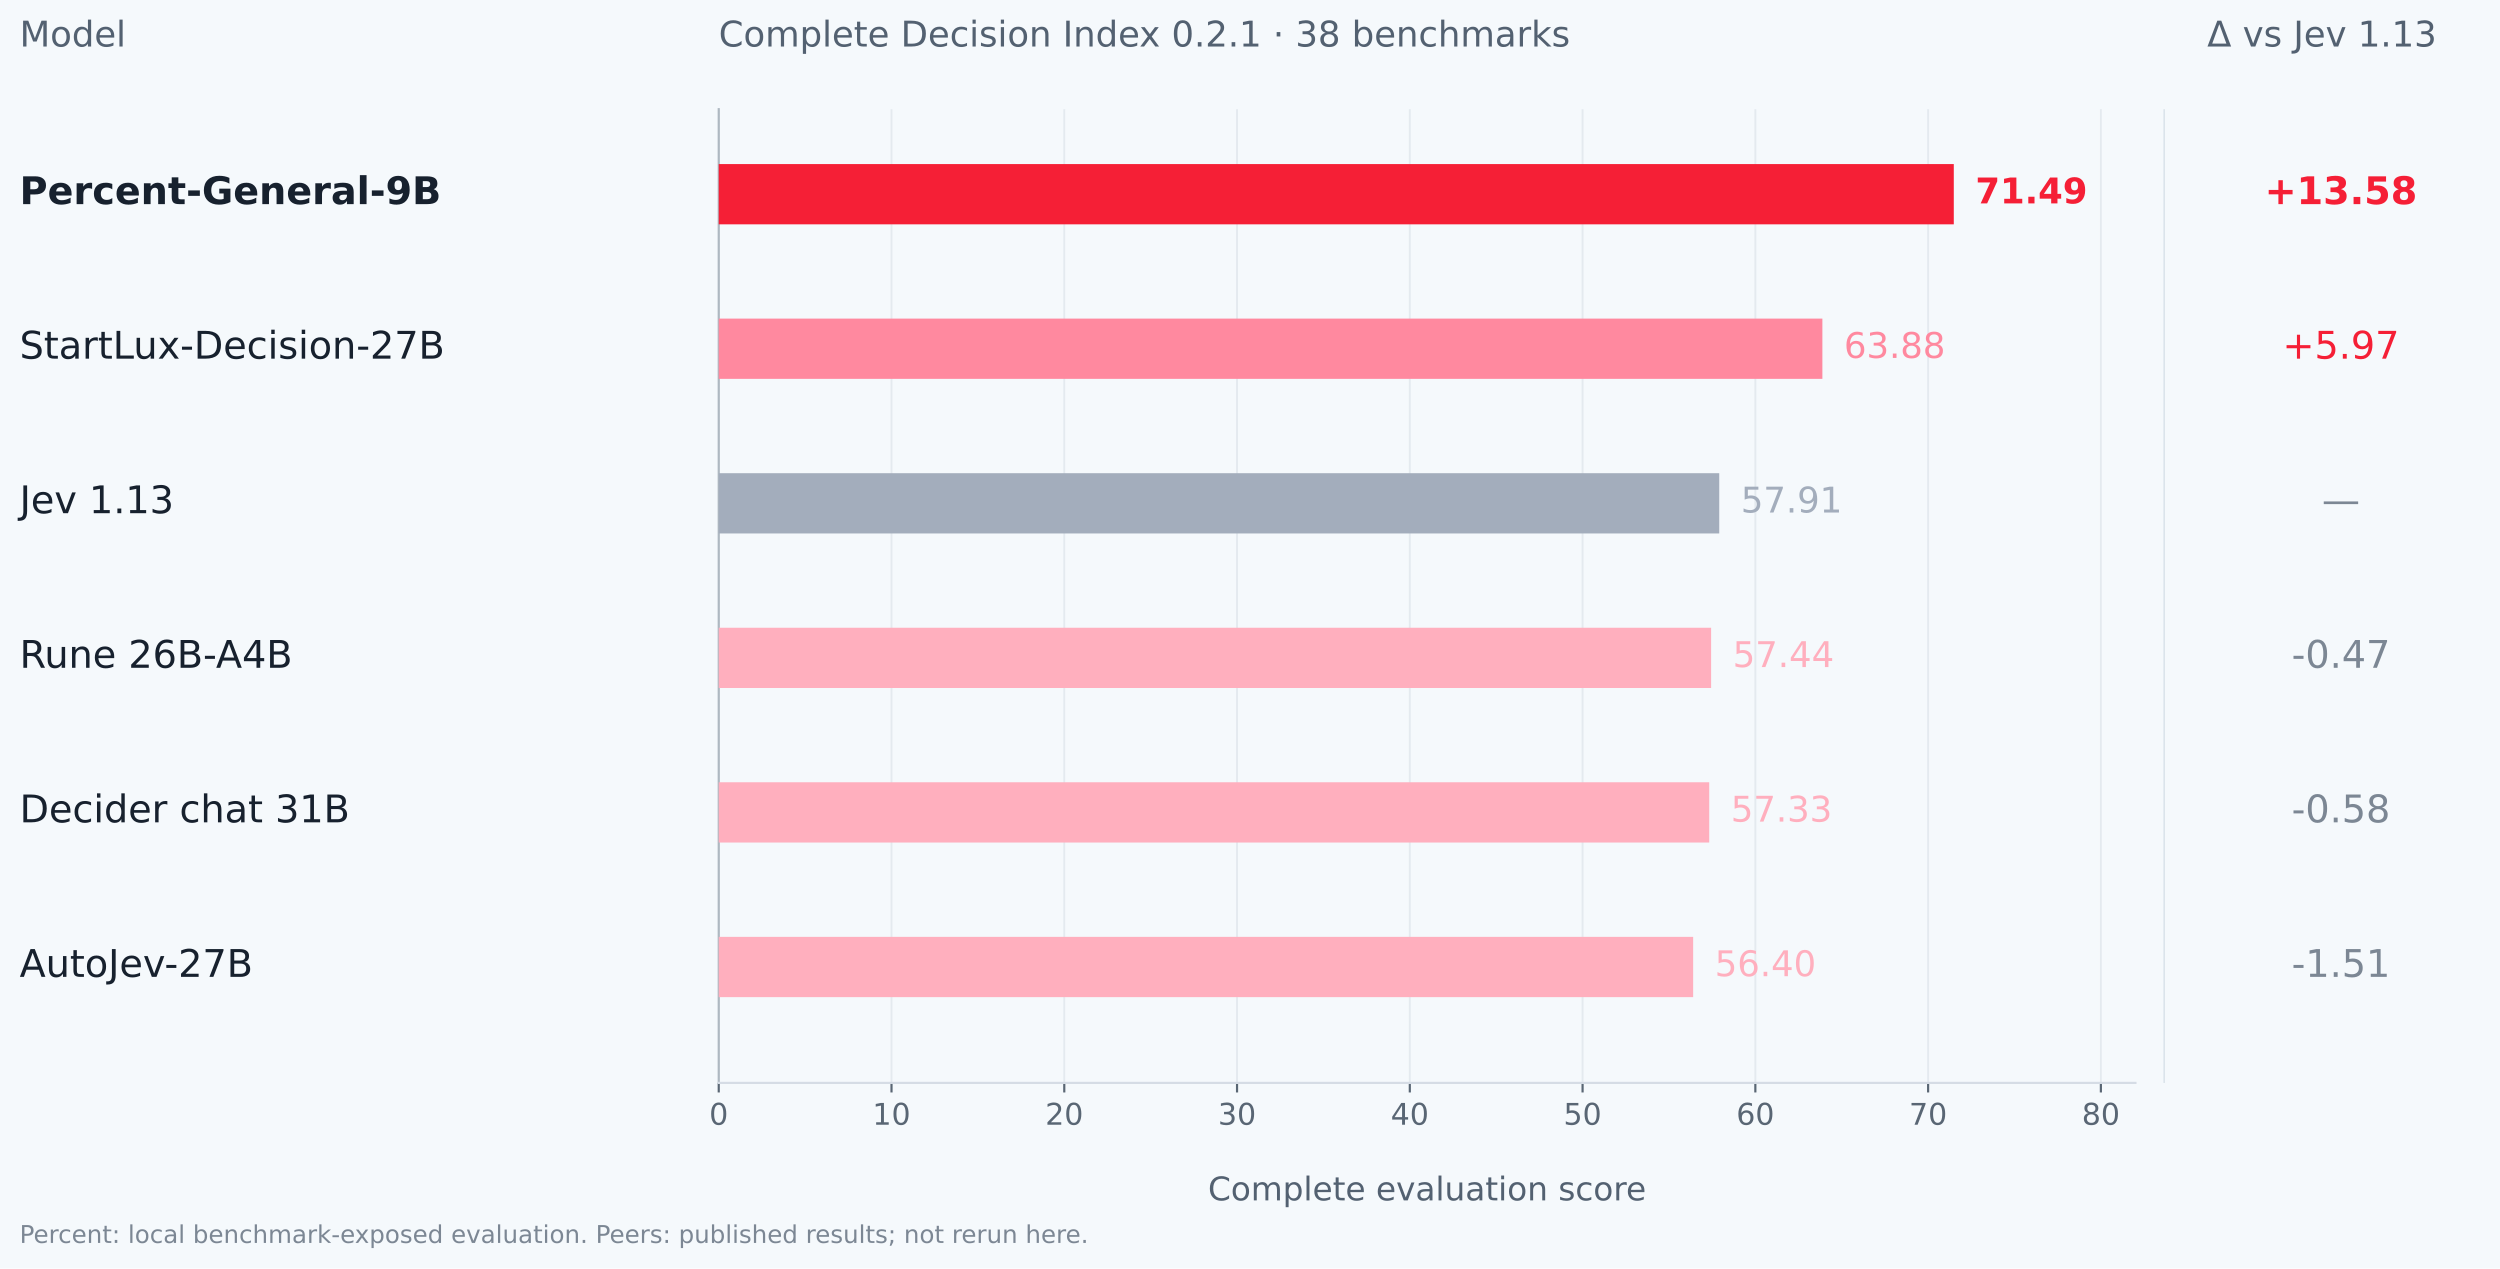
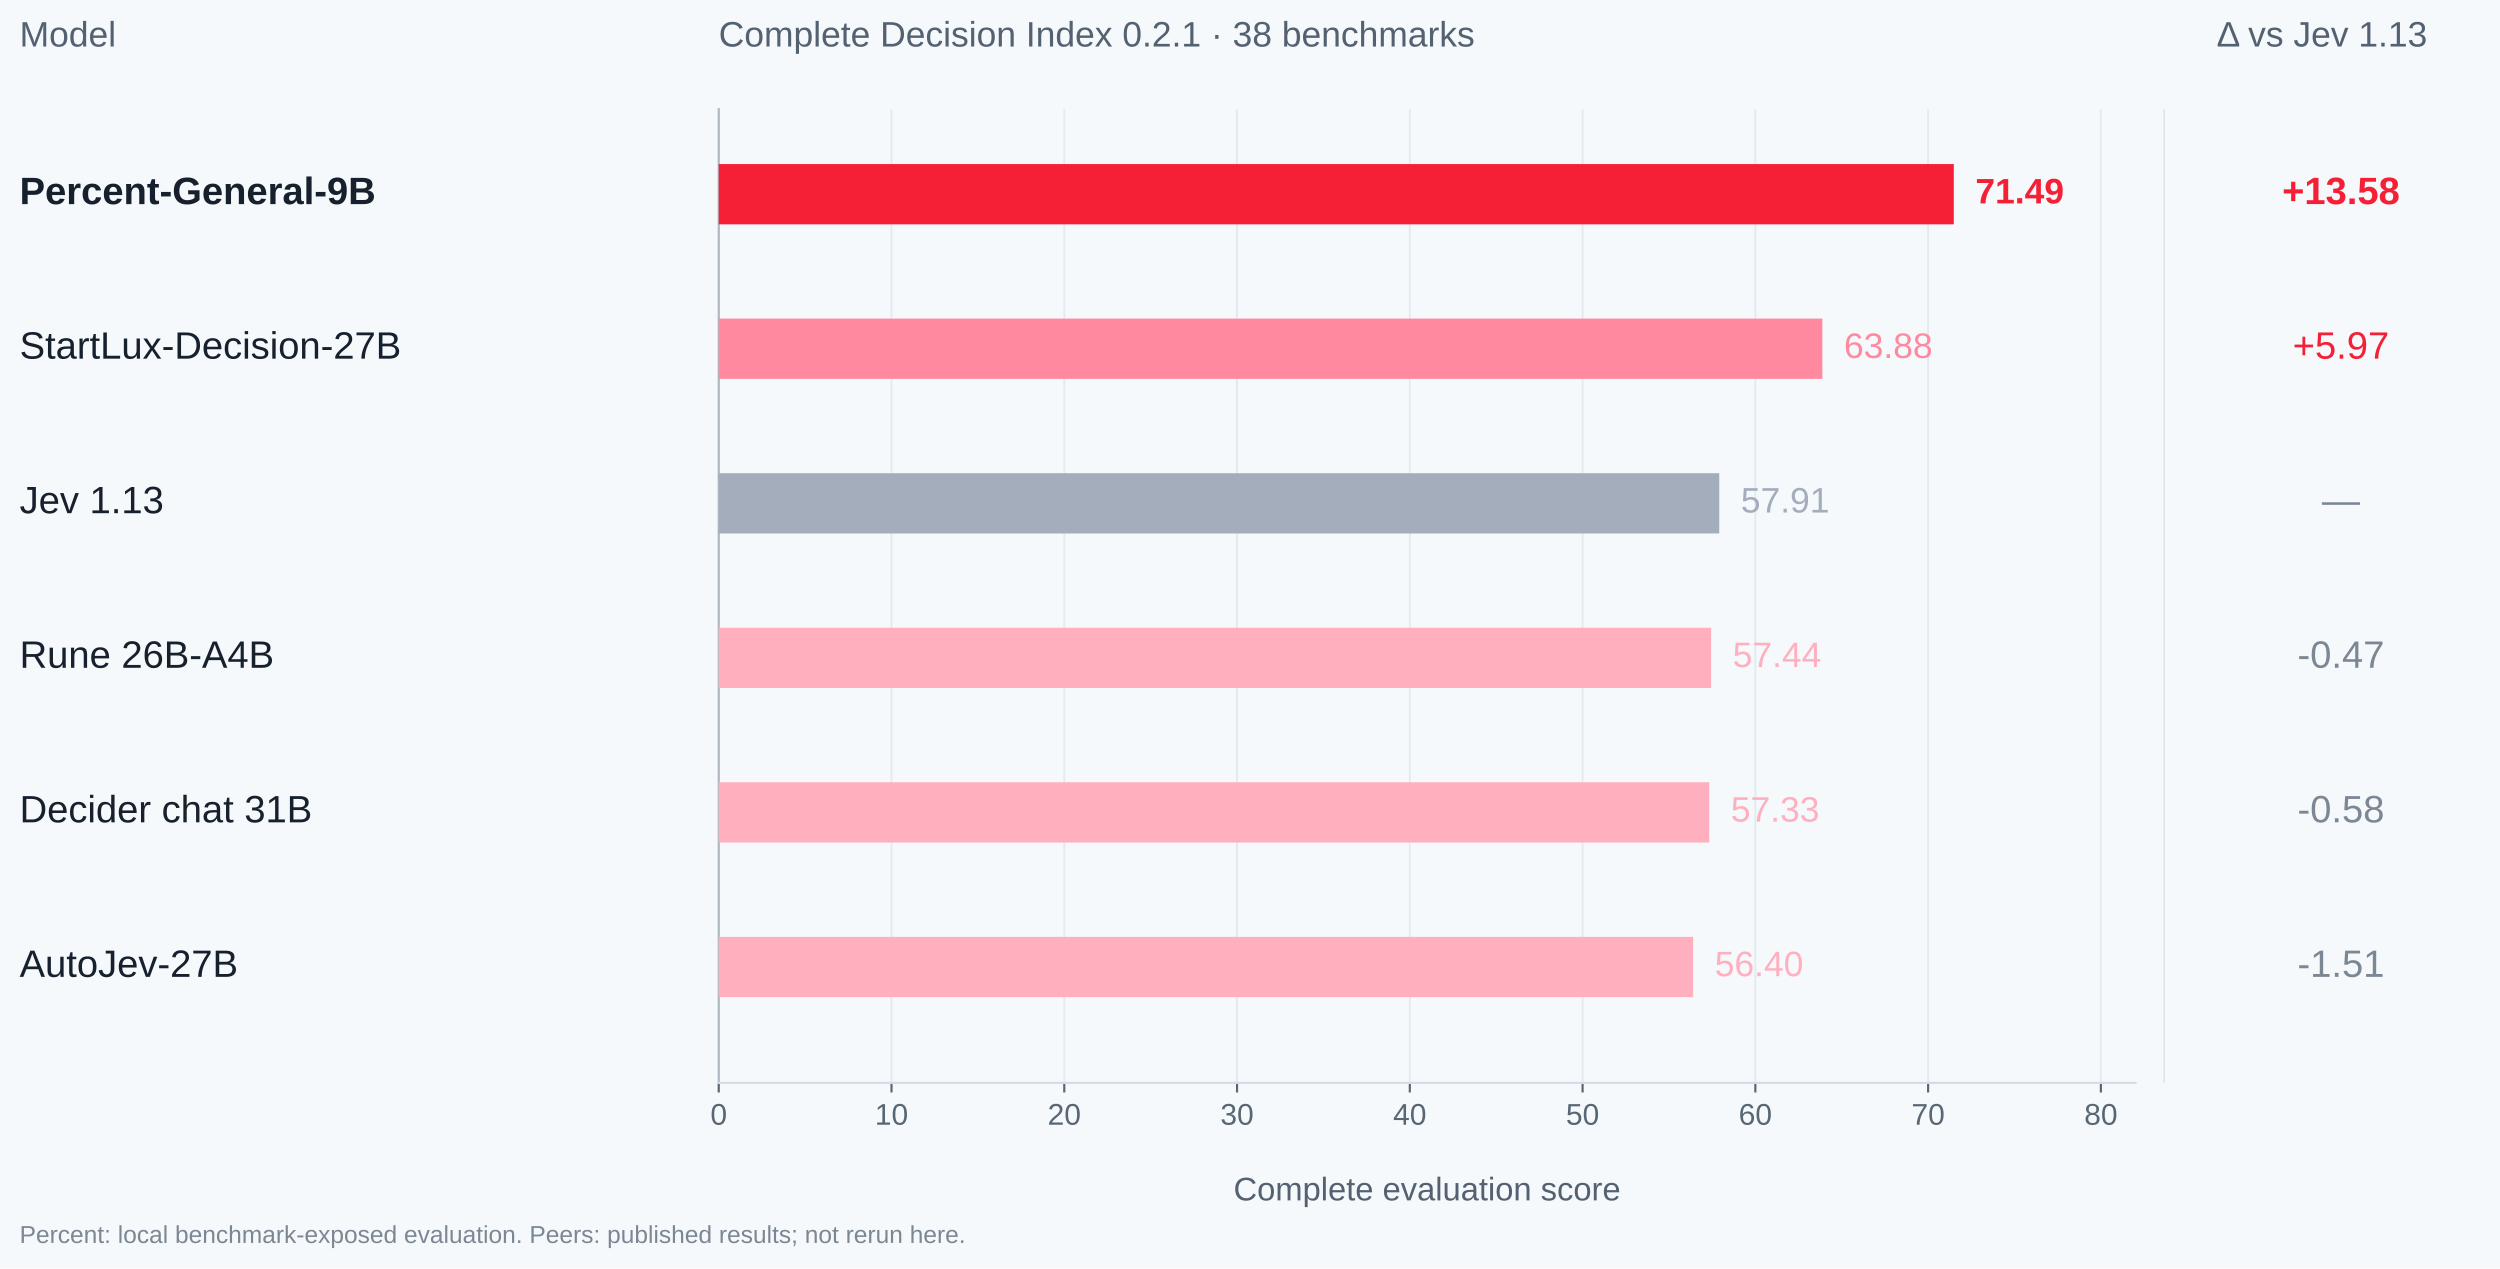
<svg xmlns="http://www.w3.org/2000/svg" xmlns:xlink="http://www.w3.org/1999/xlink" width="917.64pt" height="465.6pt" viewBox="0 0 917.64 465.6" version="1.1">
  <defs>
    <style type="text/css">*{stroke-linejoin: round; stroke-linecap: butt}</style>
  </defs>
  <g id="figure_1">
    <g id="patch_1">
      <path d="M 0 465.6  L 917.64 465.6  L 917.64 0  L 0 0  z " style="fill: #f5f9fc" />
    </g>
    <g id="axes_1">
      <g id="text_1">
-         <text style="font-weight: 700; font-size: 14px; font-family: 'DejaVu Sans'; text-anchor: start; fill: #17212e" x="7.2" y="74.918" transform="rotate(-0 7.2 74.91752)">Percent-General-9B</text>
+         <text style="font-weight: 700; font-size: 14px; font-family: Arial, Helvetica, sans-serif; text-anchor: start; fill: #17212e" x="7.2" y="74.918" transform="rotate(-0 7.2 74.91752)">Percent-General-9B</text>
      </g>
      <g id="text_2">
-         <text style="font-size: 14px; font-family: 'DejaVu Sans'; text-anchor: start; fill: #17212e" x="7.2" y="131.649" transform="rotate(-0 7.2 131.6489)">StartLux-Decision-27B</text>
+         <text style="font-size: 14px; font-family: Arial, Helvetica, sans-serif; text-anchor: start; fill: #17212e" x="7.2" y="131.649" transform="rotate(-0 7.2 131.6489)">StartLux-Decision-27B</text>
      </g>
      <g id="text_3">
-         <text style="font-size: 14px; font-family: 'DejaVu Sans'; text-anchor: start; fill: #17212e" x="7.2" y="188.38" transform="rotate(-0 7.2 188.3798)">Jev 1.13</text>
+         <text style="font-size: 14px; font-family: Arial, Helvetica, sans-serif; text-anchor: start; fill: #17212e" x="7.2" y="188.38" transform="rotate(-0 7.2 188.3798)">Jev 1.13</text>
      </g>
      <g id="text_4">
-         <text style="font-size: 14px; font-family: 'DejaVu Sans'; text-anchor: start; fill: #17212e" x="7.2" y="245.111" transform="rotate(-0 7.2 245.1113)">Rune 26B-A4B</text>
+         <text style="font-size: 14px; font-family: Arial, Helvetica, sans-serif; text-anchor: start; fill: #17212e" x="7.2" y="245.111" transform="rotate(-0 7.2 245.1113)">Rune 26B-A4B</text>
      </g>
      <g id="text_5">
-         <text style="font-size: 14px; font-family: 'DejaVu Sans'; text-anchor: start; fill: #17212e" x="7.2" y="301.843" transform="rotate(-0 7.2 301.8432)">Decider chat 31B</text>
+         <text style="font-size: 14px; font-family: Arial, Helvetica, sans-serif; text-anchor: start; fill: #17212e" x="7.2" y="301.843" transform="rotate(-0 7.2 301.8432)">Decider chat 31B</text>
      </g>
      <g id="text_6">
-         <text style="font-size: 14px; font-family: 'DejaVu Sans'; text-anchor: start; fill: #17212e" x="7.2" y="358.574" transform="rotate(-0 7.2 358.5741)">AutoJev-27B</text>
+         <text style="font-size: 14px; font-family: Arial, Helvetica, sans-serif; text-anchor: start; fill: #17212e" x="7.2" y="358.574" transform="rotate(-0 7.2 358.5741)">AutoJev-27B</text>
      </g>
      <g id="text_7">
-         <text style="font-size: 13px; font-family: 'DejaVu Sans'; text-anchor: start; fill: #536171" x="7.2" y="17.078" transform="rotate(-0 7.2 17.07797)">Model</text>
+         <text style="font-size: 13px; font-family: Arial, Helvetica, sans-serif; text-anchor: start; fill: #536171" x="7.2" y="17.078" transform="rotate(-0 7.2 17.07797)">Model</text>
      </g>
    </g>
    <g id="axes_2">
      <g id="patch_2">
        <path d="M 263.817 397.486  L 783.825 397.486  L 783.825 40.078  L 263.817 40.078  z " style="fill: #f5f9fc" />
      </g>
      <g id="matplotlib.axis_1">
        <g id="xtick_1">
          <g id="line2d_1">
            <path d="M 263.817 397.486  L 263.817 40.078  " clip-path="url(#p653a524bcb)" style="fill: none; stroke: #dfe6ec; stroke-opacity: 0.8; stroke-width: 0.7; stroke-linecap: square" />
          </g>
          <g id="line2d_2">
            <defs>
              <path id="mef9430c6c2" d="M 0 0  L 0 3.5  " style="stroke: #596674; stroke-width: 0.8" />
            </defs>
            <g>
              <use xlink:href="#mef9430c6c2" x="263.817" y="397.486" style="fill: #596674; stroke: #596674; stroke-width: 0.8" />
            </g>
          </g>
          <g id="text_8">
-             <text style="font-size: 11px; font-family: 'DejaVu Sans'; text-anchor: middle; fill: #596674" x="263.817" y="412.843" transform="rotate(-0 263.817 412.8434)">0</text>
+             <text style="font-size: 11px; font-family: Arial, Helvetica, sans-serif; text-anchor: middle; fill: #596674" x="263.817" y="412.843" transform="rotate(-0 263.817 412.8434)">0</text>
          </g>
        </g>
        <g id="xtick_2">
          <g id="line2d_3">
            <path d="M 327.233 397.486  L 327.233 40.078  " clip-path="url(#p653a524bcb)" style="fill: none; stroke: #dfe6ec; stroke-opacity: 0.8; stroke-width: 0.7; stroke-linecap: square" />
          </g>
          <g id="line2d_4">
            <g>
              <use xlink:href="#mef9430c6c2" x="327.233" y="397.486" style="fill: #596674; stroke: #596674; stroke-width: 0.8" />
            </g>
          </g>
          <g id="text_9">
-             <text style="font-size: 11px; font-family: 'DejaVu Sans'; text-anchor: middle; fill: #596674" x="327.233" y="412.843" transform="rotate(-0 327.2326 412.8434)">10</text>
+             <text style="font-size: 11px; font-family: Arial, Helvetica, sans-serif; text-anchor: middle; fill: #596674" x="327.233" y="412.843" transform="rotate(-0 327.2326 412.8434)">10</text>
          </g>
        </g>
        <g id="xtick_3">
          <g id="line2d_5">
            <path d="M 390.648 397.486  L 390.648 40.078  " clip-path="url(#p653a524bcb)" style="fill: none; stroke: #dfe6ec; stroke-opacity: 0.8; stroke-width: 0.7; stroke-linecap: square" />
          </g>
          <g id="line2d_6">
            <g>
              <use xlink:href="#mef9430c6c2" x="390.648" y="397.486" style="fill: #596674; stroke: #596674; stroke-width: 0.8" />
            </g>
          </g>
          <g id="text_10">
-             <text style="font-size: 11px; font-family: 'DejaVu Sans'; text-anchor: middle; fill: #596674" x="390.648" y="412.843" transform="rotate(-0 390.6482 412.8434)">20</text>
+             <text style="font-size: 11px; font-family: Arial, Helvetica, sans-serif; text-anchor: middle; fill: #596674" x="390.648" y="412.843" transform="rotate(-0 390.6482 412.8434)">20</text>
          </g>
        </g>
        <g id="xtick_4">
          <g id="line2d_7">
            <path d="M 454.064 397.486  L 454.064 40.078  " clip-path="url(#p653a524bcb)" style="fill: none; stroke: #dfe6ec; stroke-opacity: 0.8; stroke-width: 0.7; stroke-linecap: square" />
          </g>
          <g id="line2d_8">
            <g>
              <use xlink:href="#mef9430c6c2" x="454.064" y="397.486" style="fill: #596674; stroke: #596674; stroke-width: 0.8" />
            </g>
          </g>
          <g id="text_11">
-             <text style="font-size: 11px; font-family: 'DejaVu Sans'; text-anchor: middle; fill: #596674" x="454.064" y="412.843" transform="rotate(-0 454.0638 412.8434)">30</text>
+             <text style="font-size: 11px; font-family: Arial, Helvetica, sans-serif; text-anchor: middle; fill: #596674" x="454.064" y="412.843" transform="rotate(-0 454.0638 412.8434)">30</text>
          </g>
        </g>
        <g id="xtick_5">
          <g id="line2d_9">
            <path d="M 517.479 397.486  L 517.479 40.078  " clip-path="url(#p653a524bcb)" style="fill: none; stroke: #dfe6ec; stroke-opacity: 0.8; stroke-width: 0.7; stroke-linecap: square" />
          </g>
          <g id="line2d_10">
            <g>
              <use xlink:href="#mef9430c6c2" x="517.479" y="397.486" style="fill: #596674; stroke: #596674; stroke-width: 0.8" />
            </g>
          </g>
          <g id="text_12">
-             <text style="font-size: 11px; font-family: 'DejaVu Sans'; text-anchor: middle; fill: #596674" x="517.479" y="412.843" transform="rotate(-0 517.4794 412.8434)">40</text>
+             <text style="font-size: 11px; font-family: Arial, Helvetica, sans-serif; text-anchor: middle; fill: #596674" x="517.479" y="412.843" transform="rotate(-0 517.4794 412.8434)">40</text>
          </g>
        </g>
        <g id="xtick_6">
          <g id="line2d_11">
            <path d="M 580.895 397.486  L 580.895 40.078  " clip-path="url(#p653a524bcb)" style="fill: none; stroke: #dfe6ec; stroke-opacity: 0.8; stroke-width: 0.7; stroke-linecap: square" />
          </g>
          <g id="line2d_12">
            <g>
              <use xlink:href="#mef9430c6c2" x="580.895" y="397.486" style="fill: #596674; stroke: #596674; stroke-width: 0.8" />
            </g>
          </g>
          <g id="text_13">
-             <text style="font-size: 11px; font-family: 'DejaVu Sans'; text-anchor: middle; fill: #596674" x="580.895" y="412.843" transform="rotate(-0 580.895 412.8434)">50</text>
+             <text style="font-size: 11px; font-family: Arial, Helvetica, sans-serif; text-anchor: middle; fill: #596674" x="580.895" y="412.843" transform="rotate(-0 580.895 412.8434)">50</text>
          </g>
        </g>
        <g id="xtick_7">
          <g id="line2d_13">
            <path d="M 644.311 397.486  L 644.311 40.078  " clip-path="url(#p653a524bcb)" style="fill: none; stroke: #dfe6ec; stroke-opacity: 0.8; stroke-width: 0.7; stroke-linecap: square" />
          </g>
          <g id="line2d_14">
            <g>
              <use xlink:href="#mef9430c6c2" x="644.311" y="397.486" style="fill: #596674; stroke: #596674; stroke-width: 0.8" />
            </g>
          </g>
          <g id="text_14">
-             <text style="font-size: 11px; font-family: 'DejaVu Sans'; text-anchor: middle; fill: #596674" x="644.311" y="412.843" transform="rotate(-0 644.3106 412.8434)">60</text>
+             <text style="font-size: 11px; font-family: Arial, Helvetica, sans-serif; text-anchor: middle; fill: #596674" x="644.311" y="412.843" transform="rotate(-0 644.3106 412.8434)">60</text>
          </g>
        </g>
        <g id="xtick_8">
          <g id="line2d_15">
            <path d="M 707.726 397.486  L 707.726 40.078  " clip-path="url(#p653a524bcb)" style="fill: none; stroke: #dfe6ec; stroke-opacity: 0.8; stroke-width: 0.7; stroke-linecap: square" />
          </g>
          <g id="line2d_16">
            <g>
              <use xlink:href="#mef9430c6c2" x="707.726" y="397.486" style="fill: #596674; stroke: #596674; stroke-width: 0.8" />
            </g>
          </g>
          <g id="text_15">
-             <text style="font-size: 11px; font-family: 'DejaVu Sans'; text-anchor: middle; fill: #596674" x="707.726" y="412.843" transform="rotate(-0 707.7262 412.8434)">70</text>
+             <text style="font-size: 11px; font-family: Arial, Helvetica, sans-serif; text-anchor: middle; fill: #596674" x="707.726" y="412.843" transform="rotate(-0 707.7262 412.8434)">70</text>
          </g>
        </g>
        <g id="xtick_9">
          <g id="line2d_17">
            <path d="M 771.142 397.486  L 771.142 40.078  " clip-path="url(#p653a524bcb)" style="fill: none; stroke: #dfe6ec; stroke-opacity: 0.8; stroke-width: 0.7; stroke-linecap: square" />
          </g>
          <g id="line2d_18">
            <g>
              <use xlink:href="#mef9430c6c2" x="771.142" y="397.486" style="fill: #596674; stroke: #596674; stroke-width: 0.8" />
            </g>
          </g>
          <g id="text_16">
-             <text style="font-size: 11px; font-family: 'DejaVu Sans'; text-anchor: middle; fill: #596674" x="771.142" y="412.843" transform="rotate(-0 771.1418 412.8434)">80</text>
+             <text style="font-size: 11px; font-family: Arial, Helvetica, sans-serif; text-anchor: middle; fill: #596674" x="771.142" y="412.843" transform="rotate(-0 771.1418 412.8434)">80</text>
          </g>
        </g>
        <g id="text_17">
-           <text style="font-size: 12px; font-family: 'DejaVu Sans'; text-anchor: middle; fill: #536171" x="523.821" y="440.604" transform="rotate(-0 523.821 440.6041)">Complete evaluation score</text>
+           <text style="font-size: 12px; font-family: Arial, Helvetica, sans-serif; text-anchor: middle; fill: #536171" x="523.821" y="440.604" transform="rotate(-0 523.821 440.6041)">Complete evaluation score</text>
        </g>
      </g>
      <g id="matplotlib.axis_2" />
      <g id="patch_3">
        <path d="M 263.817 397.486  L 263.817 40.078  " style="fill: none; stroke: #aeb8c1; stroke-width: 0.8; stroke-linejoin: miter; stroke-linecap: square" />
      </g>
      <g id="patch_4">
        <path d="M 263.817 397.486  L 783.825 397.486  " style="fill: none; stroke: #d5dce5; stroke-width: 0.8; stroke-linejoin: miter; stroke-linecap: square" />
      </g>
      <g id="patch_5">
        <path d="M 263.817 60.218  L 717.152 60.218  L 717.152 82.343  L 263.817 82.343  z " clip-path="url(#p653a524bcb)" style="fill: #f51f36" />
      </g>
      <g id="patch_6">
        <path d="M 263.817 116.949  L 668.916 116.949  L 668.916 139.074  L 263.817 139.074  z " clip-path="url(#p653a524bcb)" style="fill: #ff899f" />
      </g>
      <g id="patch_7">
        <path d="M 263.817 173.68  L 631.057 173.68  L 631.057 195.806  L 263.817 195.806  z " clip-path="url(#p653a524bcb)" style="fill: #a3adbc" />
      </g>
      <g id="patch_8">
        <path d="M 263.817 230.412  L 628.076 230.412  L 628.076 252.537  L 263.817 252.537  z " clip-path="url(#p653a524bcb)" style="fill: #ffafbe" />
      </g>
      <g id="patch_9">
        <path d="M 263.817 287.143  L 627.379 287.143  L 627.379 309.269  L 263.817 309.269  z " clip-path="url(#p653a524bcb)" style="fill: #ffafbe" />
      </g>
      <g id="patch_10">
        <path d="M 263.817 343.875  L 621.481 343.875  L 621.481 366  L 263.817 366  z " clip-path="url(#p653a524bcb)" style="fill: #ffafbe" />
      </g>
      <g id="text_18">
-         <text style="font-weight: 700; font-size: 13px; font-family: 'DejaVu Sans'; text-anchor: start; fill: #f51f36" x="725.079" y="74.657" transform="rotate(-0 725.0793 74.65721)">71.49</text>
+         <text style="font-weight: 700; font-size: 13px; font-family: Arial, Helvetica, sans-serif; text-anchor: start; fill: #f51f36" x="725.079" y="74.657" transform="rotate(-0 725.0793 74.65721)">71.49</text>
      </g>
      <g id="text_19">
-         <text style="font-size: 13px; font-family: 'DejaVu Sans'; text-anchor: start; fill: #ff899f" x="676.843" y="131.389" transform="rotate(-0 676.8428 131.3886)">63.88</text>
+         <text style="font-size: 13px; font-family: Arial, Helvetica, sans-serif; text-anchor: start; fill: #ff899f" x="676.843" y="131.389" transform="rotate(-0 676.8428 131.3886)">63.88</text>
      </g>
      <g id="text_20">
-         <text style="font-size: 13px; font-family: 'DejaVu Sans'; text-anchor: start; fill: #a3adbc" x="638.984" y="188.12" transform="rotate(-0 638.9837 188.1201)">57.91</text>
+         <text style="font-size: 13px; font-family: Arial, Helvetica, sans-serif; text-anchor: start; fill: #a3adbc" x="638.984" y="188.12" transform="rotate(-0 638.9837 188.1201)">57.91</text>
      </g>
      <g id="text_21">
-         <text style="font-size: 13px; font-family: 'DejaVu Sans'; text-anchor: start; fill: #ffafbe" x="636.003" y="244.851" transform="rotate(-0 636.0032 244.8515)">57.44</text>
+         <text style="font-size: 13px; font-family: Arial, Helvetica, sans-serif; text-anchor: start; fill: #ffafbe" x="636.003" y="244.851" transform="rotate(-0 636.0032 244.8515)">57.44</text>
      </g>
      <g id="text_22">
-         <text style="font-size: 13px; font-family: 'DejaVu Sans'; text-anchor: start; fill: #ffafbe" x="635.306" y="301.583" transform="rotate(-0 635.3056 301.5829)">57.33</text>
+         <text style="font-size: 13px; font-family: Arial, Helvetica, sans-serif; text-anchor: start; fill: #ffafbe" x="635.306" y="301.583" transform="rotate(-0 635.3056 301.5829)">57.33</text>
      </g>
      <g id="text_23">
-         <text style="font-size: 13px; font-family: 'DejaVu Sans'; text-anchor: start; fill: #ffafbe" x="629.408" y="358.314" transform="rotate(-0 629.408 358.3143)">56.40</text>
+         <text style="font-size: 13px; font-family: Arial, Helvetica, sans-serif; text-anchor: start; fill: #ffafbe" x="629.408" y="358.314" transform="rotate(-0 629.408 358.3143)">56.40</text>
      </g>
      <g id="text_24">
-         <text style="font-size: 13px; font-family: 'DejaVu Sans'; text-anchor: start; fill: #536171" x="263.817" y="17.078" transform="rotate(-0 263.817 17.07797)">Complete Decision Index 0.2.1 · 38 benchmarks</text>
+         <text style="font-size: 13px; font-family: Arial, Helvetica, sans-serif; text-anchor: start; fill: #536171" x="263.817" y="17.078" transform="rotate(-0 263.817 17.07797)">Complete Decision Index 0.2.1 · 38 benchmarks</text>
      </g>
    </g>
    <g id="axes_3">
      <g id="patch_11">
        <path d="M 794.122 397.486  L 910.44 397.486  L 910.44 40.078  L 794.122 40.078  z " style="fill: #f5f9fc" />
      </g>
      <g id="matplotlib.axis_3" />
      <g id="matplotlib.axis_4" />
      <g id="line2d_19">
        <path d="M 794.122 397.486  L 794.122 40.078  " clip-path="url(#pca6221b501)" style="fill: none; stroke: #d6e0e7; stroke-linecap: square" />
      </g>
      <g id="text_25">
-         <text style="font-weight: 700; font-size: 14px; font-family: 'DejaVu Sans'; text-anchor: middle; fill: #f51f36" x="859.26" y="74.917" transform="rotate(-0 859.2603 74.91697)">+13.58</text>
+         <text style="font-weight: 700; font-size: 14px; font-family: Arial, Helvetica, sans-serif; text-anchor: middle; fill: #f51f36" x="859.26" y="74.917" transform="rotate(-0 859.2603 74.91697)">+13.58</text>
      </g>
      <g id="text_26">
-         <text style="font-size: 14px; font-family: 'DejaVu Sans'; text-anchor: middle; fill: #f51f36" x="859.26" y="131.648" transform="rotate(-0 859.2603 131.6484)">+5.97</text>
+         <text style="font-size: 14px; font-family: Arial, Helvetica, sans-serif; text-anchor: middle; fill: #f51f36" x="859.26" y="131.648" transform="rotate(-0 859.2603 131.6484)">+5.97</text>
      </g>
      <g id="text_27">
-         <text style="font-size: 14px; font-family: 'DejaVu Sans'; text-anchor: middle; fill: #7c8794" x="859.26" y="188.38" transform="rotate(-0 859.2603 188.3798)">—</text>
+         <text style="font-size: 14px; font-family: Arial, Helvetica, sans-serif; text-anchor: middle; fill: #7c8794" x="859.26" y="188.38" transform="rotate(-0 859.2603 188.3798)">—</text>
      </g>
      <g id="text_28">
-         <text style="font-size: 14px; font-family: 'DejaVu Sans'; text-anchor: middle; fill: #7c8794" x="859.26" y="245.111" transform="rotate(-0 859.2603 245.1113)">-0.47</text>
+         <text style="font-size: 14px; font-family: Arial, Helvetica, sans-serif; text-anchor: middle; fill: #7c8794" x="859.26" y="245.111" transform="rotate(-0 859.2603 245.1113)">-0.47</text>
      </g>
      <g id="text_29">
-         <text style="font-size: 14px; font-family: 'DejaVu Sans'; text-anchor: middle; fill: #7c8794" x="859.26" y="301.843" transform="rotate(-0 859.2603 301.8427)">-0.58</text>
+         <text style="font-size: 14px; font-family: Arial, Helvetica, sans-serif; text-anchor: middle; fill: #7c8794" x="859.26" y="301.843" transform="rotate(-0 859.2603 301.8427)">-0.58</text>
      </g>
      <g id="text_30">
-         <text style="font-size: 14px; font-family: 'DejaVu Sans'; text-anchor: middle; fill: #7c8794" x="859.26" y="358.574" transform="rotate(-0 859.2603 358.5741)">-1.51</text>
+         <text style="font-size: 14px; font-family: Arial, Helvetica, sans-serif; text-anchor: middle; fill: #7c8794" x="859.26" y="358.574" transform="rotate(-0 859.2603 358.5741)">-1.51</text>
      </g>
      <g id="text_31">
-         <text style="font-size: 13px; font-family: 'DejaVu Sans'; text-anchor: middle; fill: #536171" x="852.281" y="17.078" transform="rotate(-0 852.2812 17.07797)">Δ vs Jev 1.13</text>
+         <text style="font-size: 13px; font-family: Arial, Helvetica, sans-serif; text-anchor: middle; fill: #536171" x="852.281" y="17.078" transform="rotate(-0 852.2812 17.07797)">Δ vs Jev 1.13</text>
      </g>
    </g>
    <g id="text_32">
-       <text style="font-size: 9px; font-family: 'DejaVu Sans'; text-anchor: start; fill: #7c8794" x="7.2" y="456.238" transform="rotate(-0 7.2 456.238)">Percent: local benchmark-exposed evaluation. Peers: published results; not rerun here.</text>
+       <text style="font-size: 9px; font-family: Arial, Helvetica, sans-serif; text-anchor: start; fill: #7c8794" x="7.2" y="456.238" transform="rotate(-0 7.2 456.238)">Percent: local benchmark-exposed evaluation. Peers: published results; not rerun here.</text>
    </g>
  </g>
  <defs>
    <clipPath id="p653a524bcb">
      <rect x="263.817" y="40.078" width="520.008" height="357.408" />
    </clipPath>
    <clipPath id="pca6221b501">
      <rect x="794.122" y="40.078" width="116.318" height="357.408" />
    </clipPath>
  </defs>
</svg>
